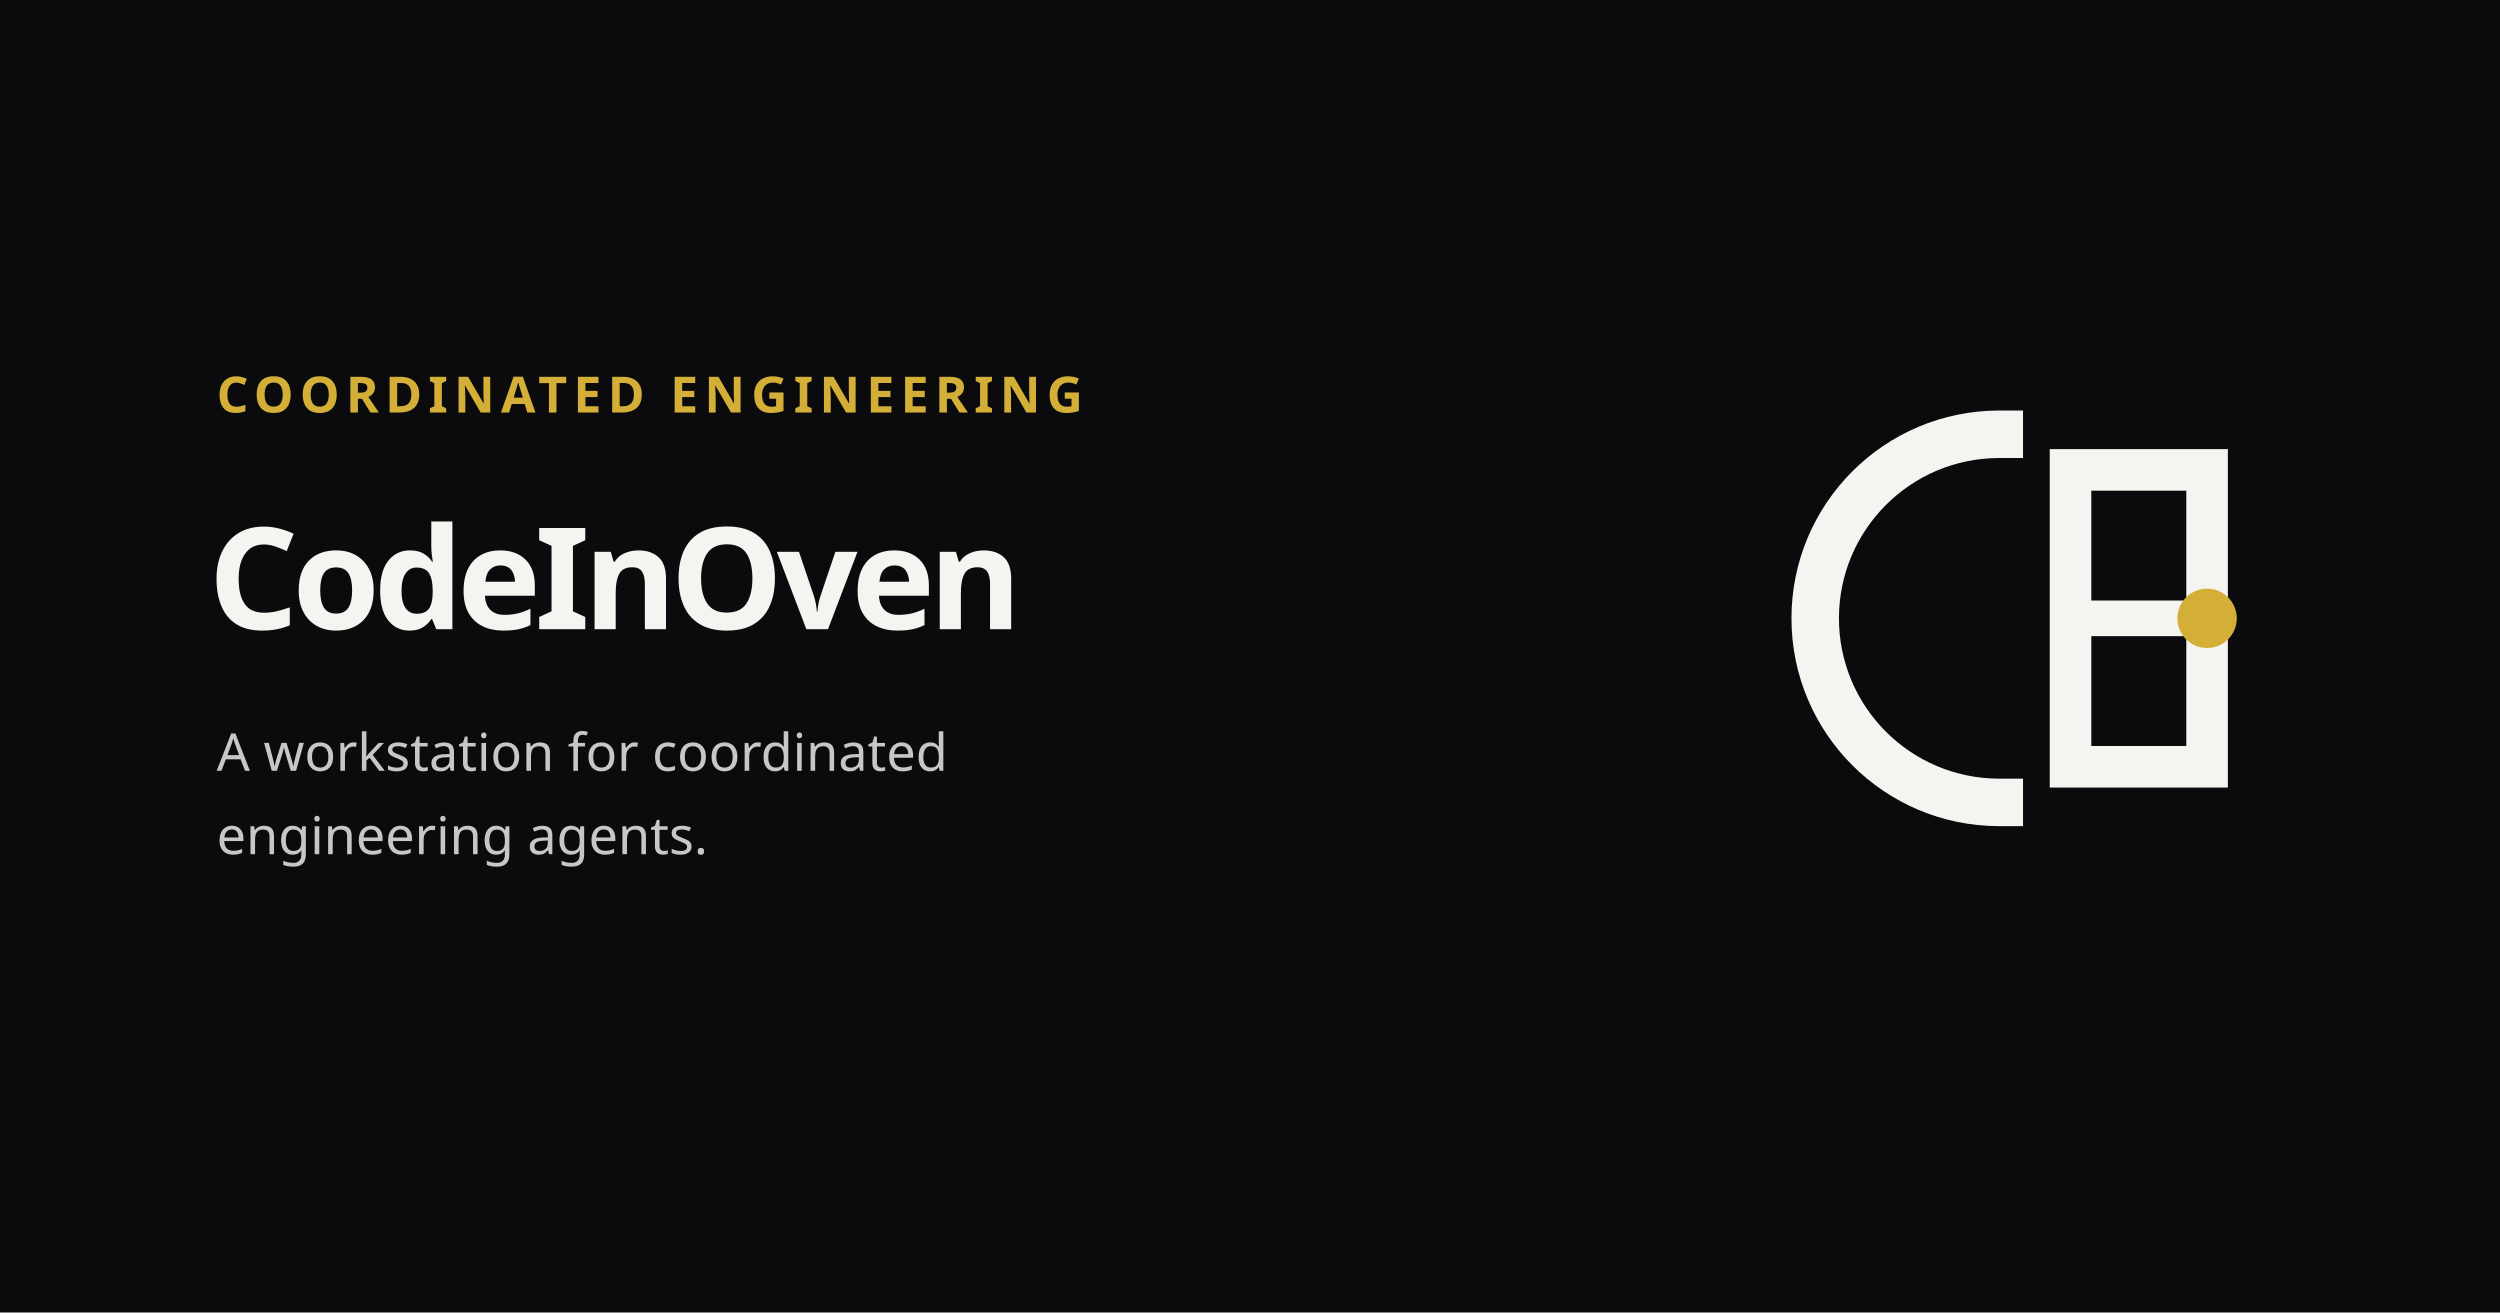
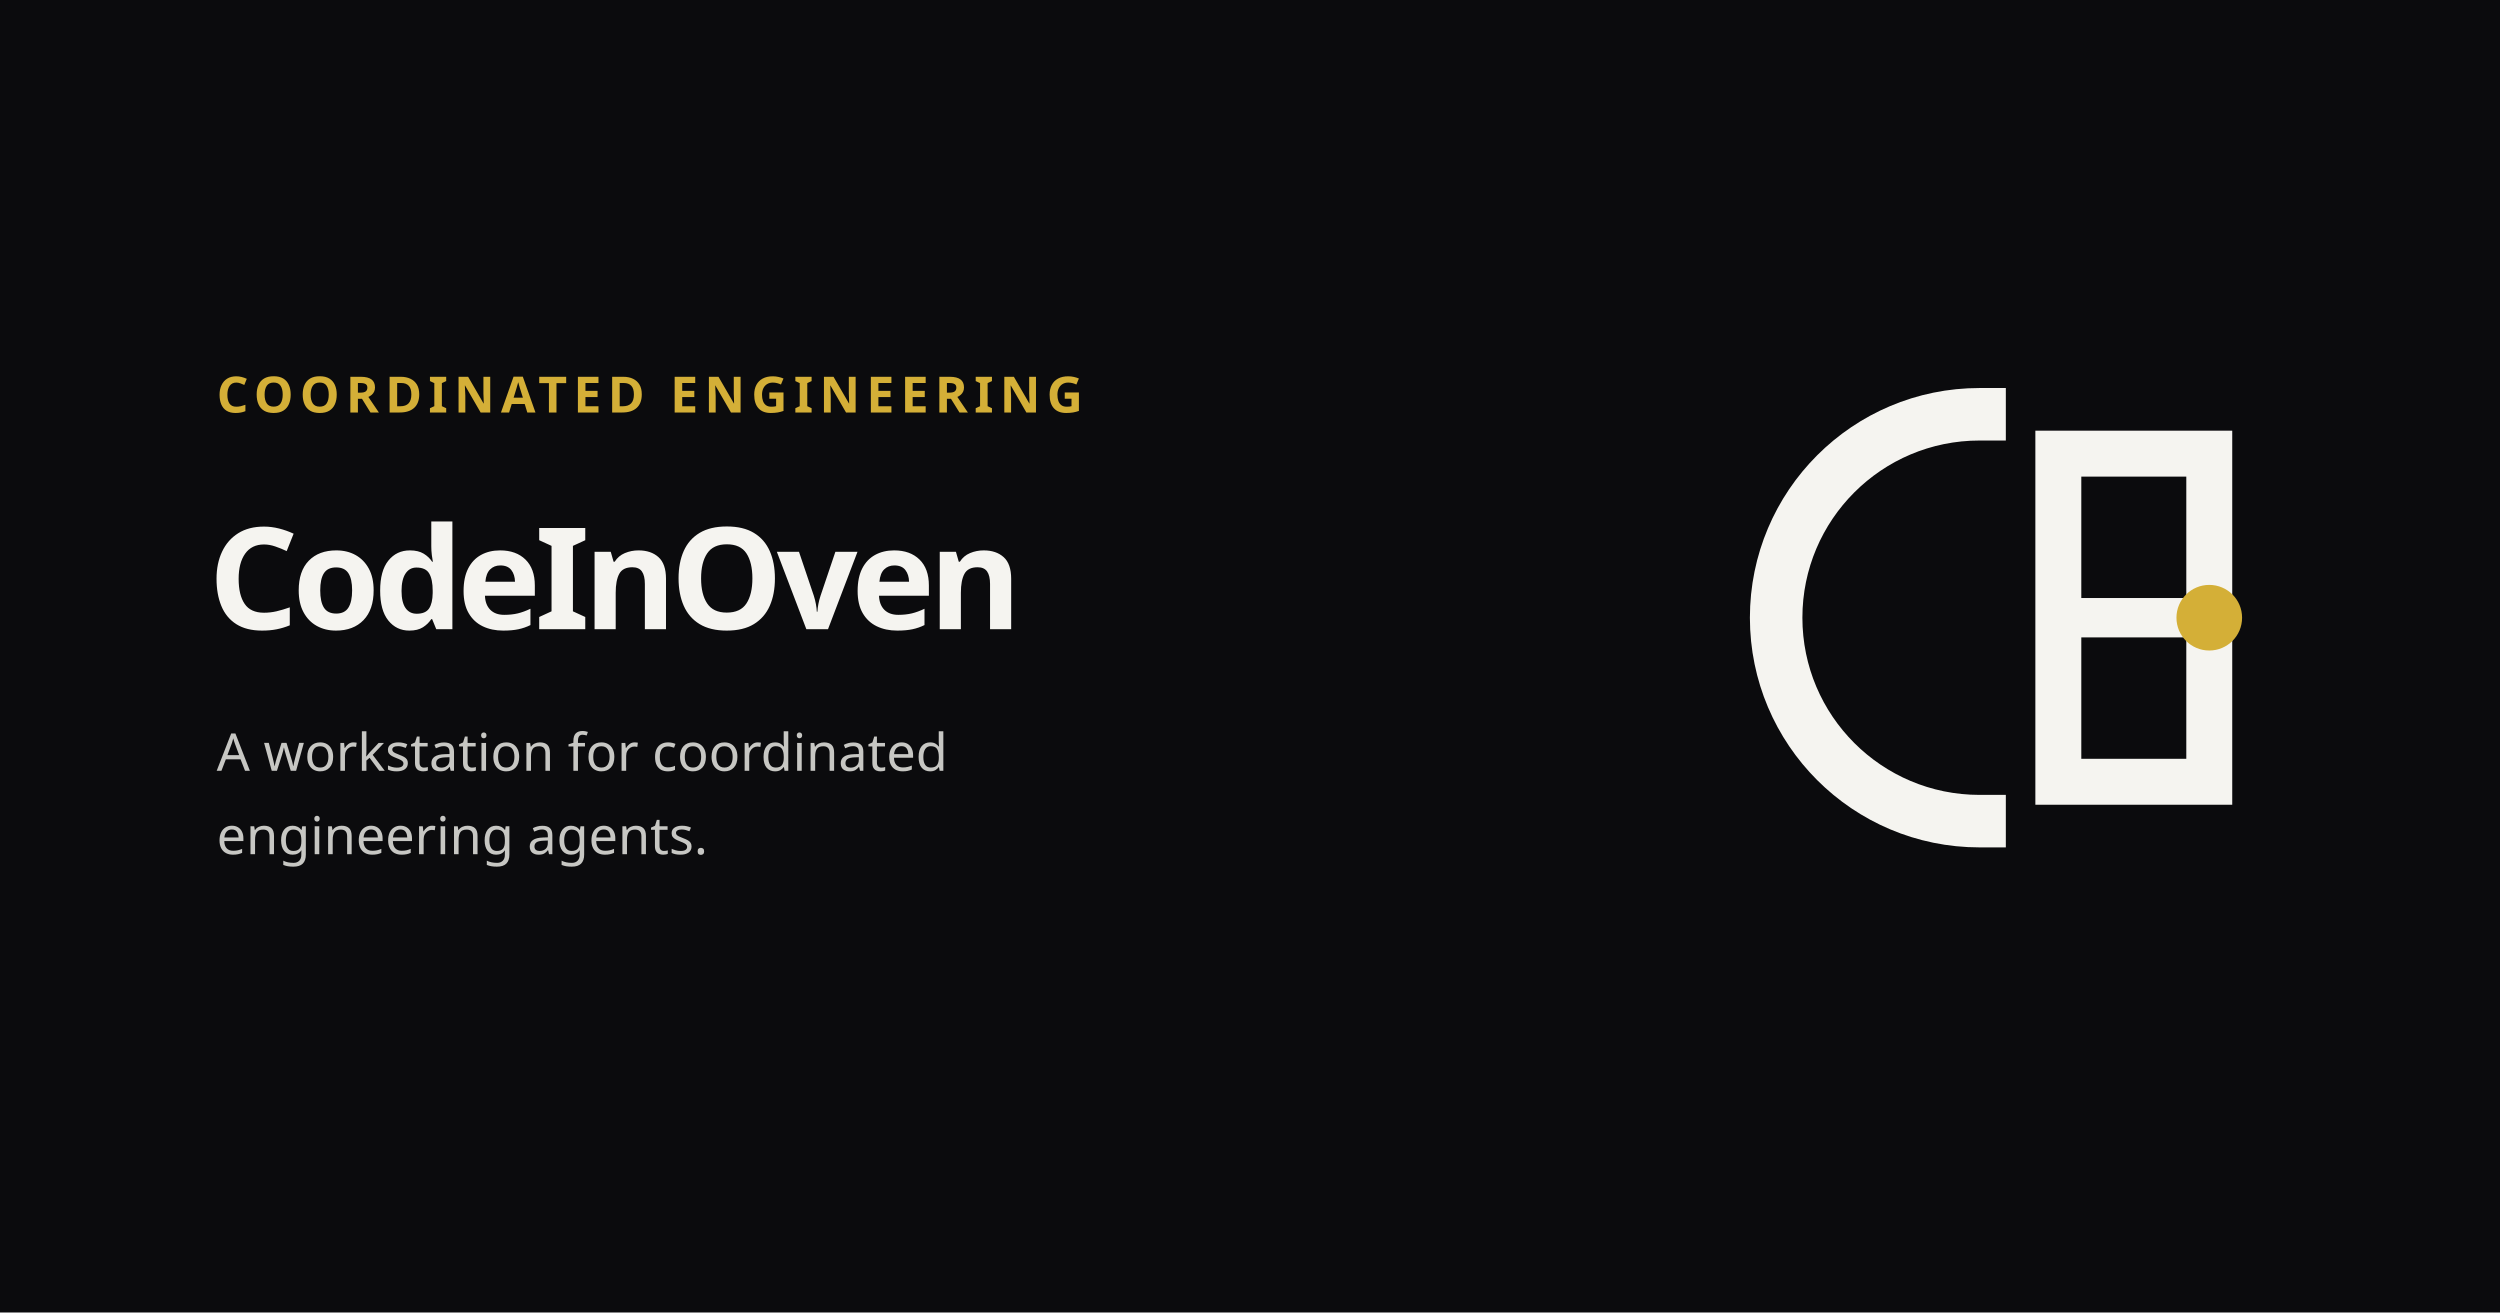
<svg xmlns="http://www.w3.org/2000/svg" width="1200" height="630" viewBox="0 0 1200 630" role="img" aria-labelledby="social-title social-description">
  <rect width="1200" height="630" fill="#0b0b0d" />
  <text x="104" y="198" fill="#d4af37" font-family="JetBrainsMono Nerd Font Mono" font-size="24" font-weight="600" letter-spacing="3">COORDINATED ENGINEERING</text>
  <text x="100" y="302" fill="#f5f4f0" font-family="JetBrainsMono Nerd Font Mono" font-size="68" font-weight="700" letter-spacing="-3">CodeInOven</text>
  <text x="104" y="370" fill="#c7c7c3" font-family="JetBrainsMono Nerd Font Mono" font-size="25">A workstation for coordinated</text>
  <text x="104" y="410" fill="#c7c7c3" font-family="JetBrainsMono Nerd Font Mono" font-size="25">engineering agents.</text>
-   <g transform="translate(820 160) scale(2.85)" fill="none" stroke="#f5f4f0" stroke-linecap="square" stroke-linejoin="miter">
+   <g transform="translate(820 160) translate(136.5 136.5) scale(3.15) translate(-51 -48)" fill="none" stroke="#f5f4f0" stroke-linecap="square" stroke-linejoin="miter">
    <path d="M49 17a31 31 0 1 0 0 62" stroke-width="8" />
    <path d="M61 23h23v50H61z" stroke-width="7" />
    <rect x="58" y="45" width="29" height="6" fill="#f5f4f0" stroke="none" />
    <circle cx="84" cy="48" r="5" fill="#d4af37" stroke="none" />
  </g>
</svg>
